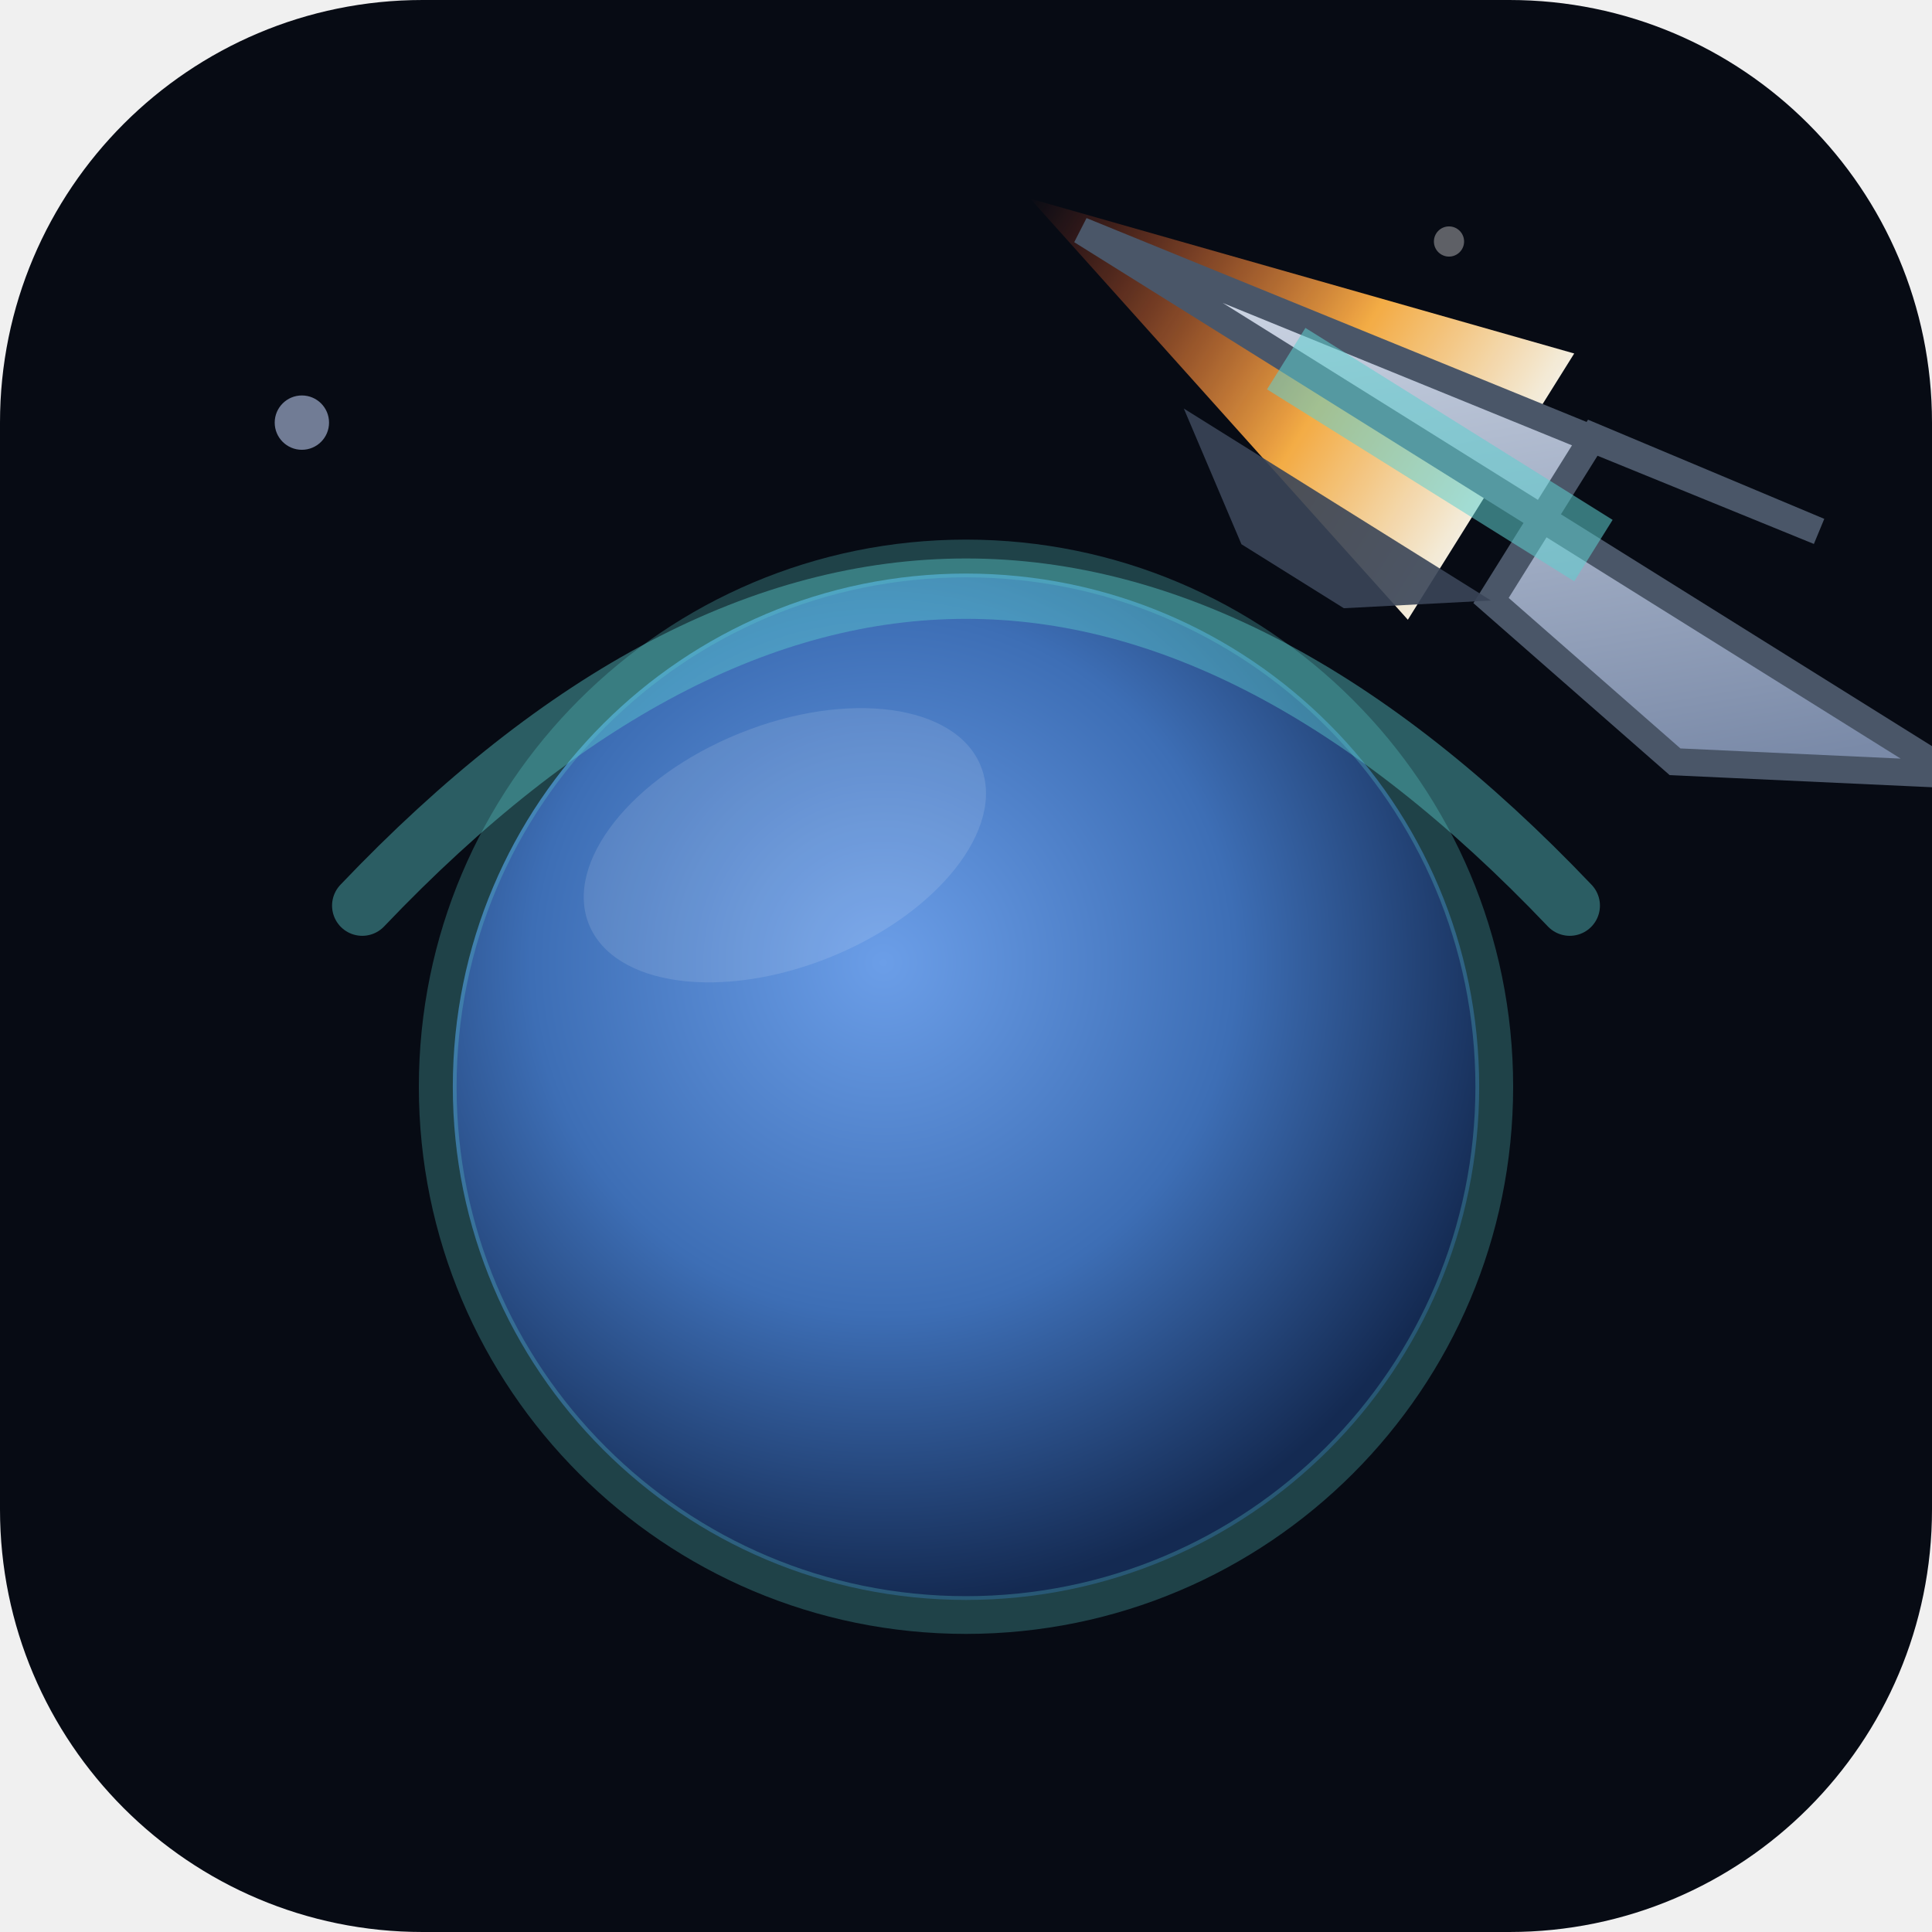
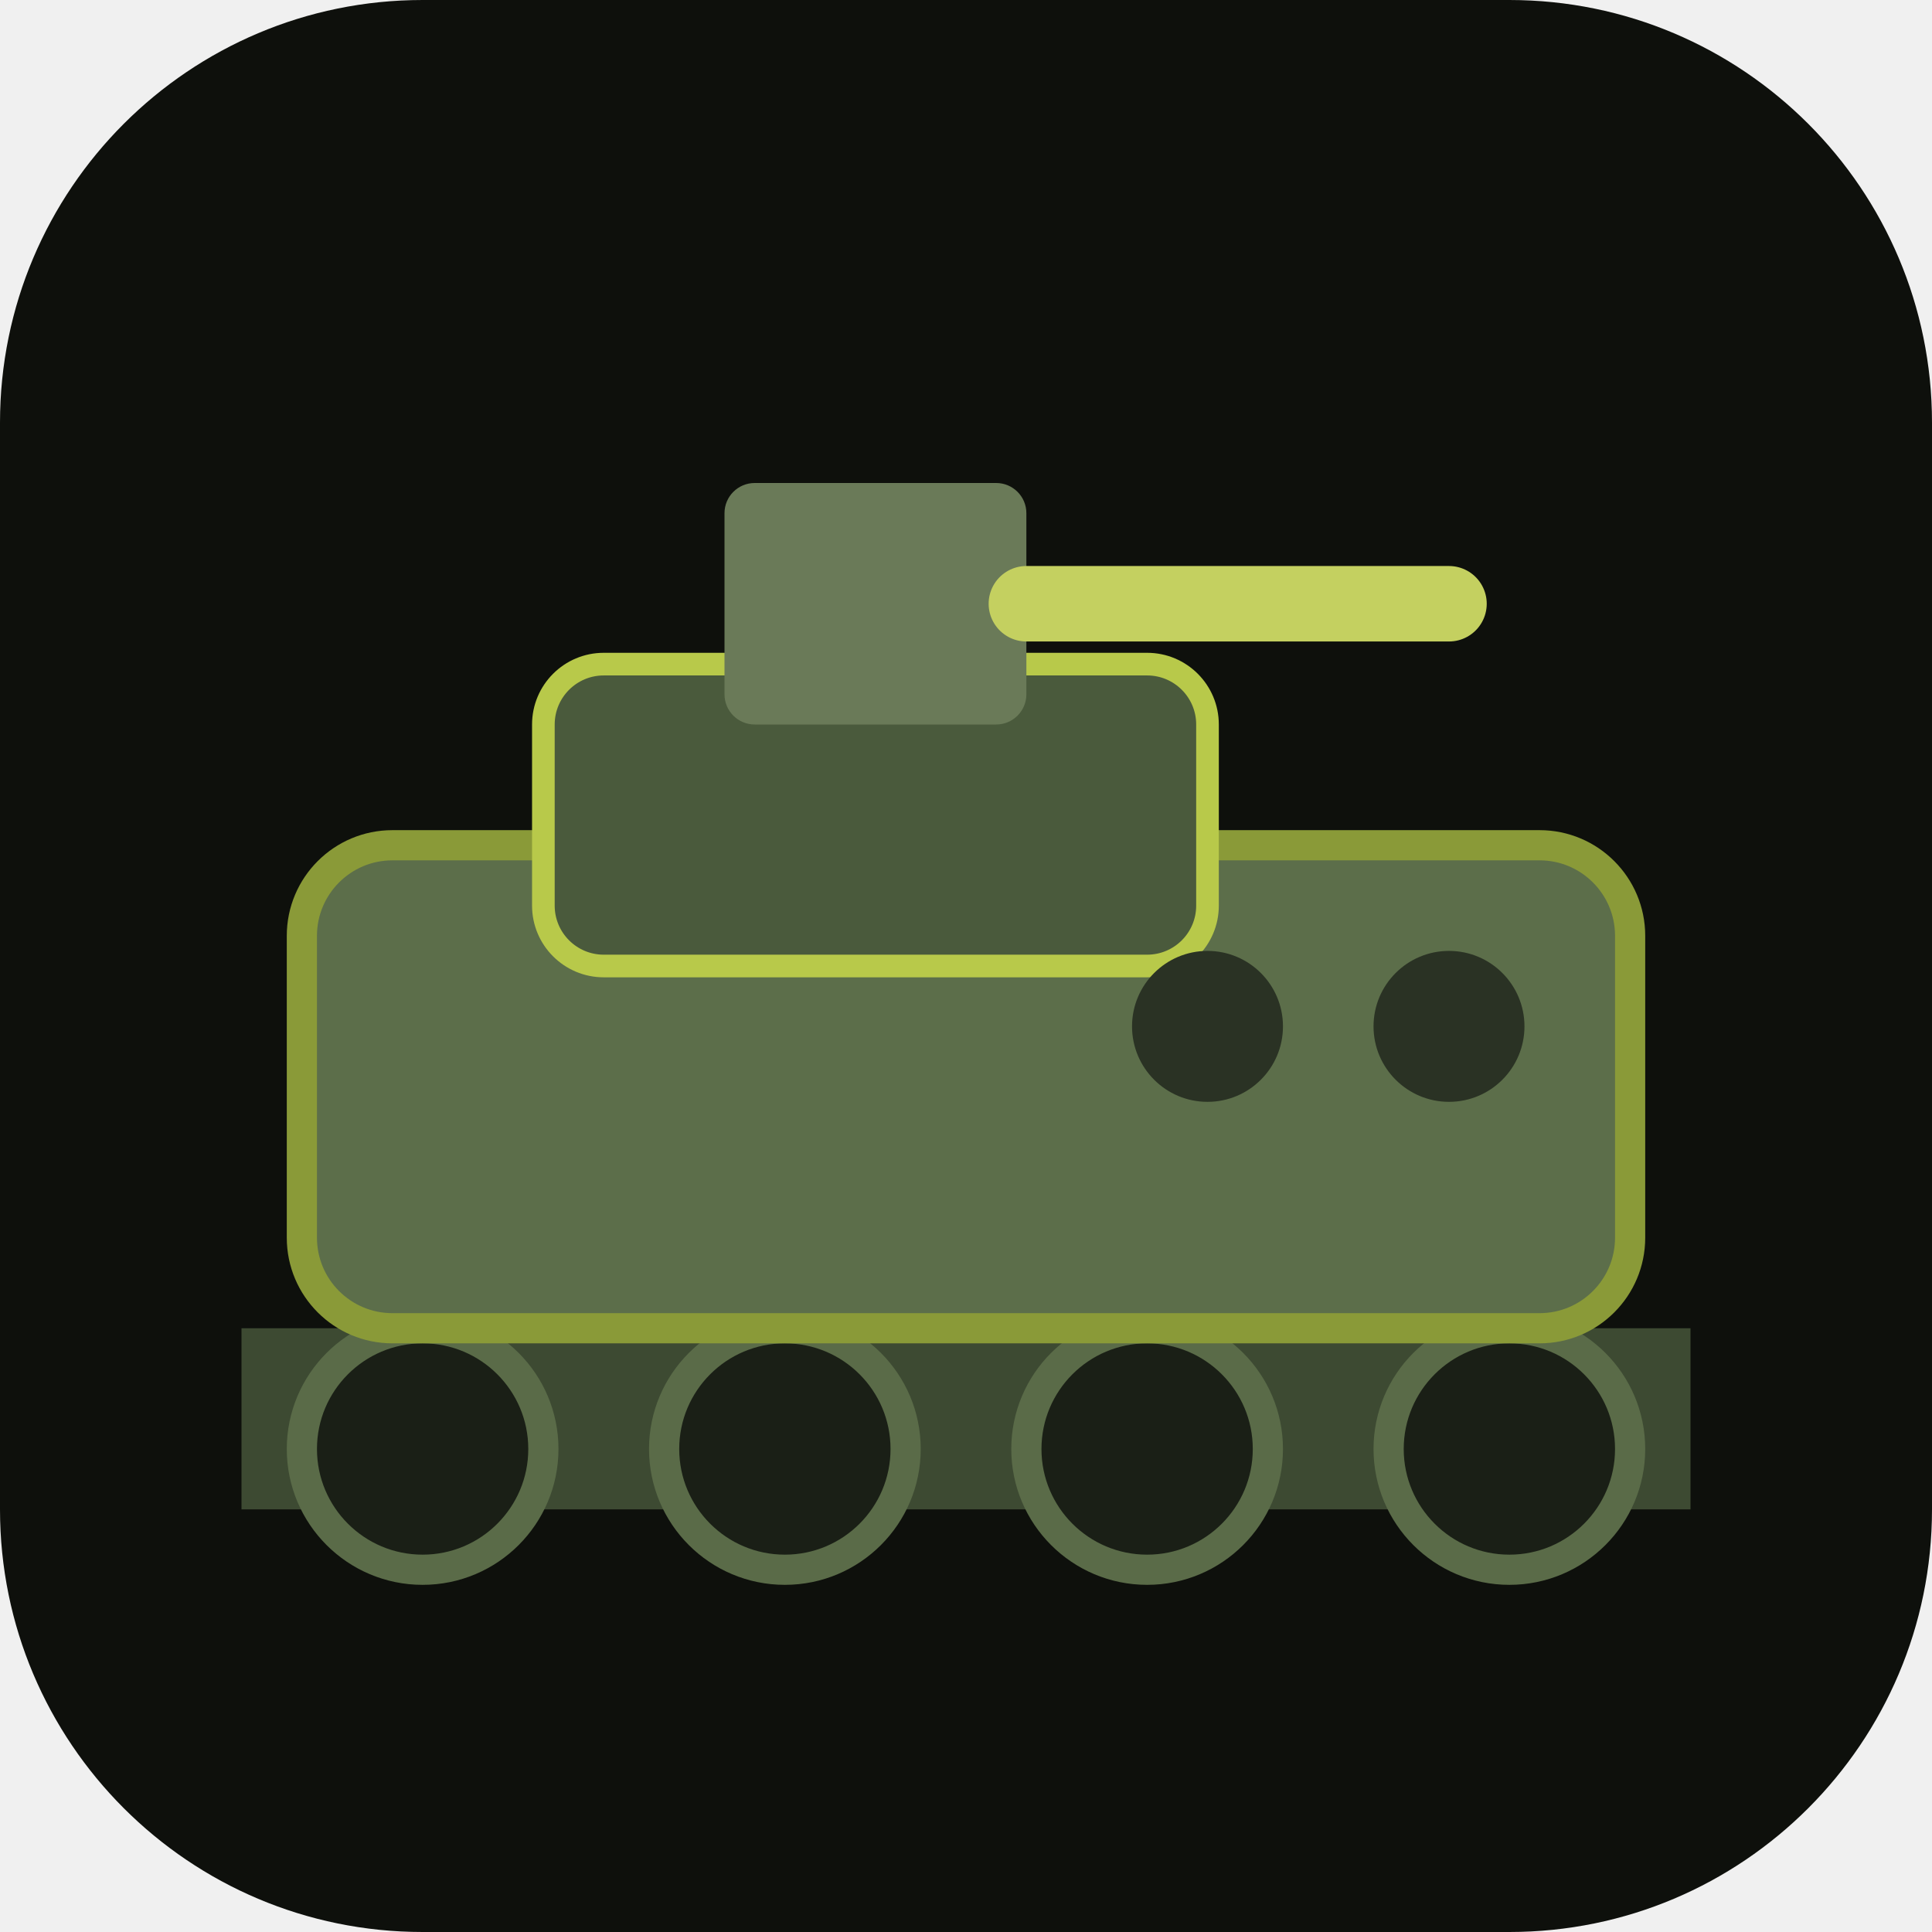
- <svg xmlns="http://www.w3.org/2000/svg" viewBox="0 0 64 64" fill="none">
-   <defs>
-     <radialGradient id="planet" cx="42%" cy="38%" r="62%">
-       <stop offset="0%" stop-color="#6b9ee8" />
-       <stop offset="55%" stop-color="#3d6eb5" />
-       <stop offset="100%" stop-color="#142a52" />
-     </radialGradient>
-     <linearGradient id="flame" x1="1" y1="0" x2="0" y2="0">
-       <stop offset="0%" stop-color="#fff8e8" />
-       <stop offset="35%" stop-color="#ffb347" />
-       <stop offset="100%" stop-color="#ff4d2a" stop-opacity="0" />
-     </linearGradient>
-     <linearGradient id="hull" x1="0" y1="0" x2="1" y2="0.3">
-       <stop offset="0%" stop-color="#e8eef8" />
-       <stop offset="100%" stop-color="#7a8aa8" />
-     </linearGradient>
-   </defs>
-   <rect width="64" height="64" rx="14" fill="#070b14" />
-   <circle cx="10" cy="14" r="0.9" fill="#c8d8ff" opacity="0.55" />
-   <circle cx="54" cy="22" r="0.7" fill="#a8c4ff" opacity="0.45" />
-   <circle cx="48" cy="8" r="0.5" fill="#fff" opacity="0.35" />
-   <circle cx="32" cy="36" r="17" fill="url(#planet)" />
-   <ellipse cx="26" cy="28" rx="7" ry="4" fill="#ffffff" opacity="0.12" transform="rotate(-22 26 28)" />
-   <circle cx="32" cy="36" r="17.5" stroke="#5ecfd0" stroke-width="1.25" opacity="0.28" />
-   <path d="M12 30 Q32 9 52 30" stroke="#5ecfd0" stroke-width="2" stroke-linecap="round" opacity="0.42" />
-   <g transform="translate(46 14) rotate(32)">
-     <path d="M -14 0 L 4 -5.2 4 5.2 -14 0 Z" fill="url(#flame)" opacity="0.95" />
-     <path d="M -12 0 L 22 0 14 4.5 6 3.2 6 -3.2 14 -4.5 Z" fill="url(#hull)" stroke="#4a5668" stroke-width="0.9" />
-     <path d="M 6 3.2 L 2 6 -2 6 -6 3.2 Z" fill="#3a4558" opacity="0.9" />
-     <path d="M -4 -1.2 L 8 -1.2 8 1.2 -4 1.2 Z" fill="#5ecfd0" opacity="0.55" />
-   </g>
+ <svg xmlns="http://www.w3.org/2000/svg" viewBox="0 0 64 64">
+   <rect width="64" height="64" rx="14" fill="#0e100c" />
+   <path fill="#3d4a32" d="M8 44h48v6H8z" />
+   <circle cx="14" cy="48" r="4" fill="#1a1f16" stroke="#5a6b48" stroke-width="1" />
+   <circle cx="26" cy="48" r="4" fill="#1a1f16" stroke="#5a6b48" stroke-width="1" />
+   <circle cx="38" cy="48" r="4" fill="#1a1f16" stroke="#5a6b48" stroke-width="1" />
+   <circle cx="50" cy="48" r="4" fill="#1a1f16" stroke="#5a6b48" stroke-width="1" />
+   <rect x="10" y="28" width="44" height="16" rx="3" fill="#5c6e4a" stroke="#8a9a38" stroke-width="1" />
+   <rect x="18" y="22" width="22" height="10" rx="2" fill="#4a5a3c" stroke="#b8c94a" stroke-width="0.75" />
+   <rect x="24" y="16" width="10" height="8" rx="1" fill="#6a7a58" />
+   <path stroke="#c4d060" stroke-width="2.5" stroke-linecap="round" d="M34 20h14" />
+   <circle cx="40" cy="34" r="2.5" fill="#2a3224" />
+   <circle cx="48" cy="34" r="2.5" fill="#2a3224" />
</svg>
